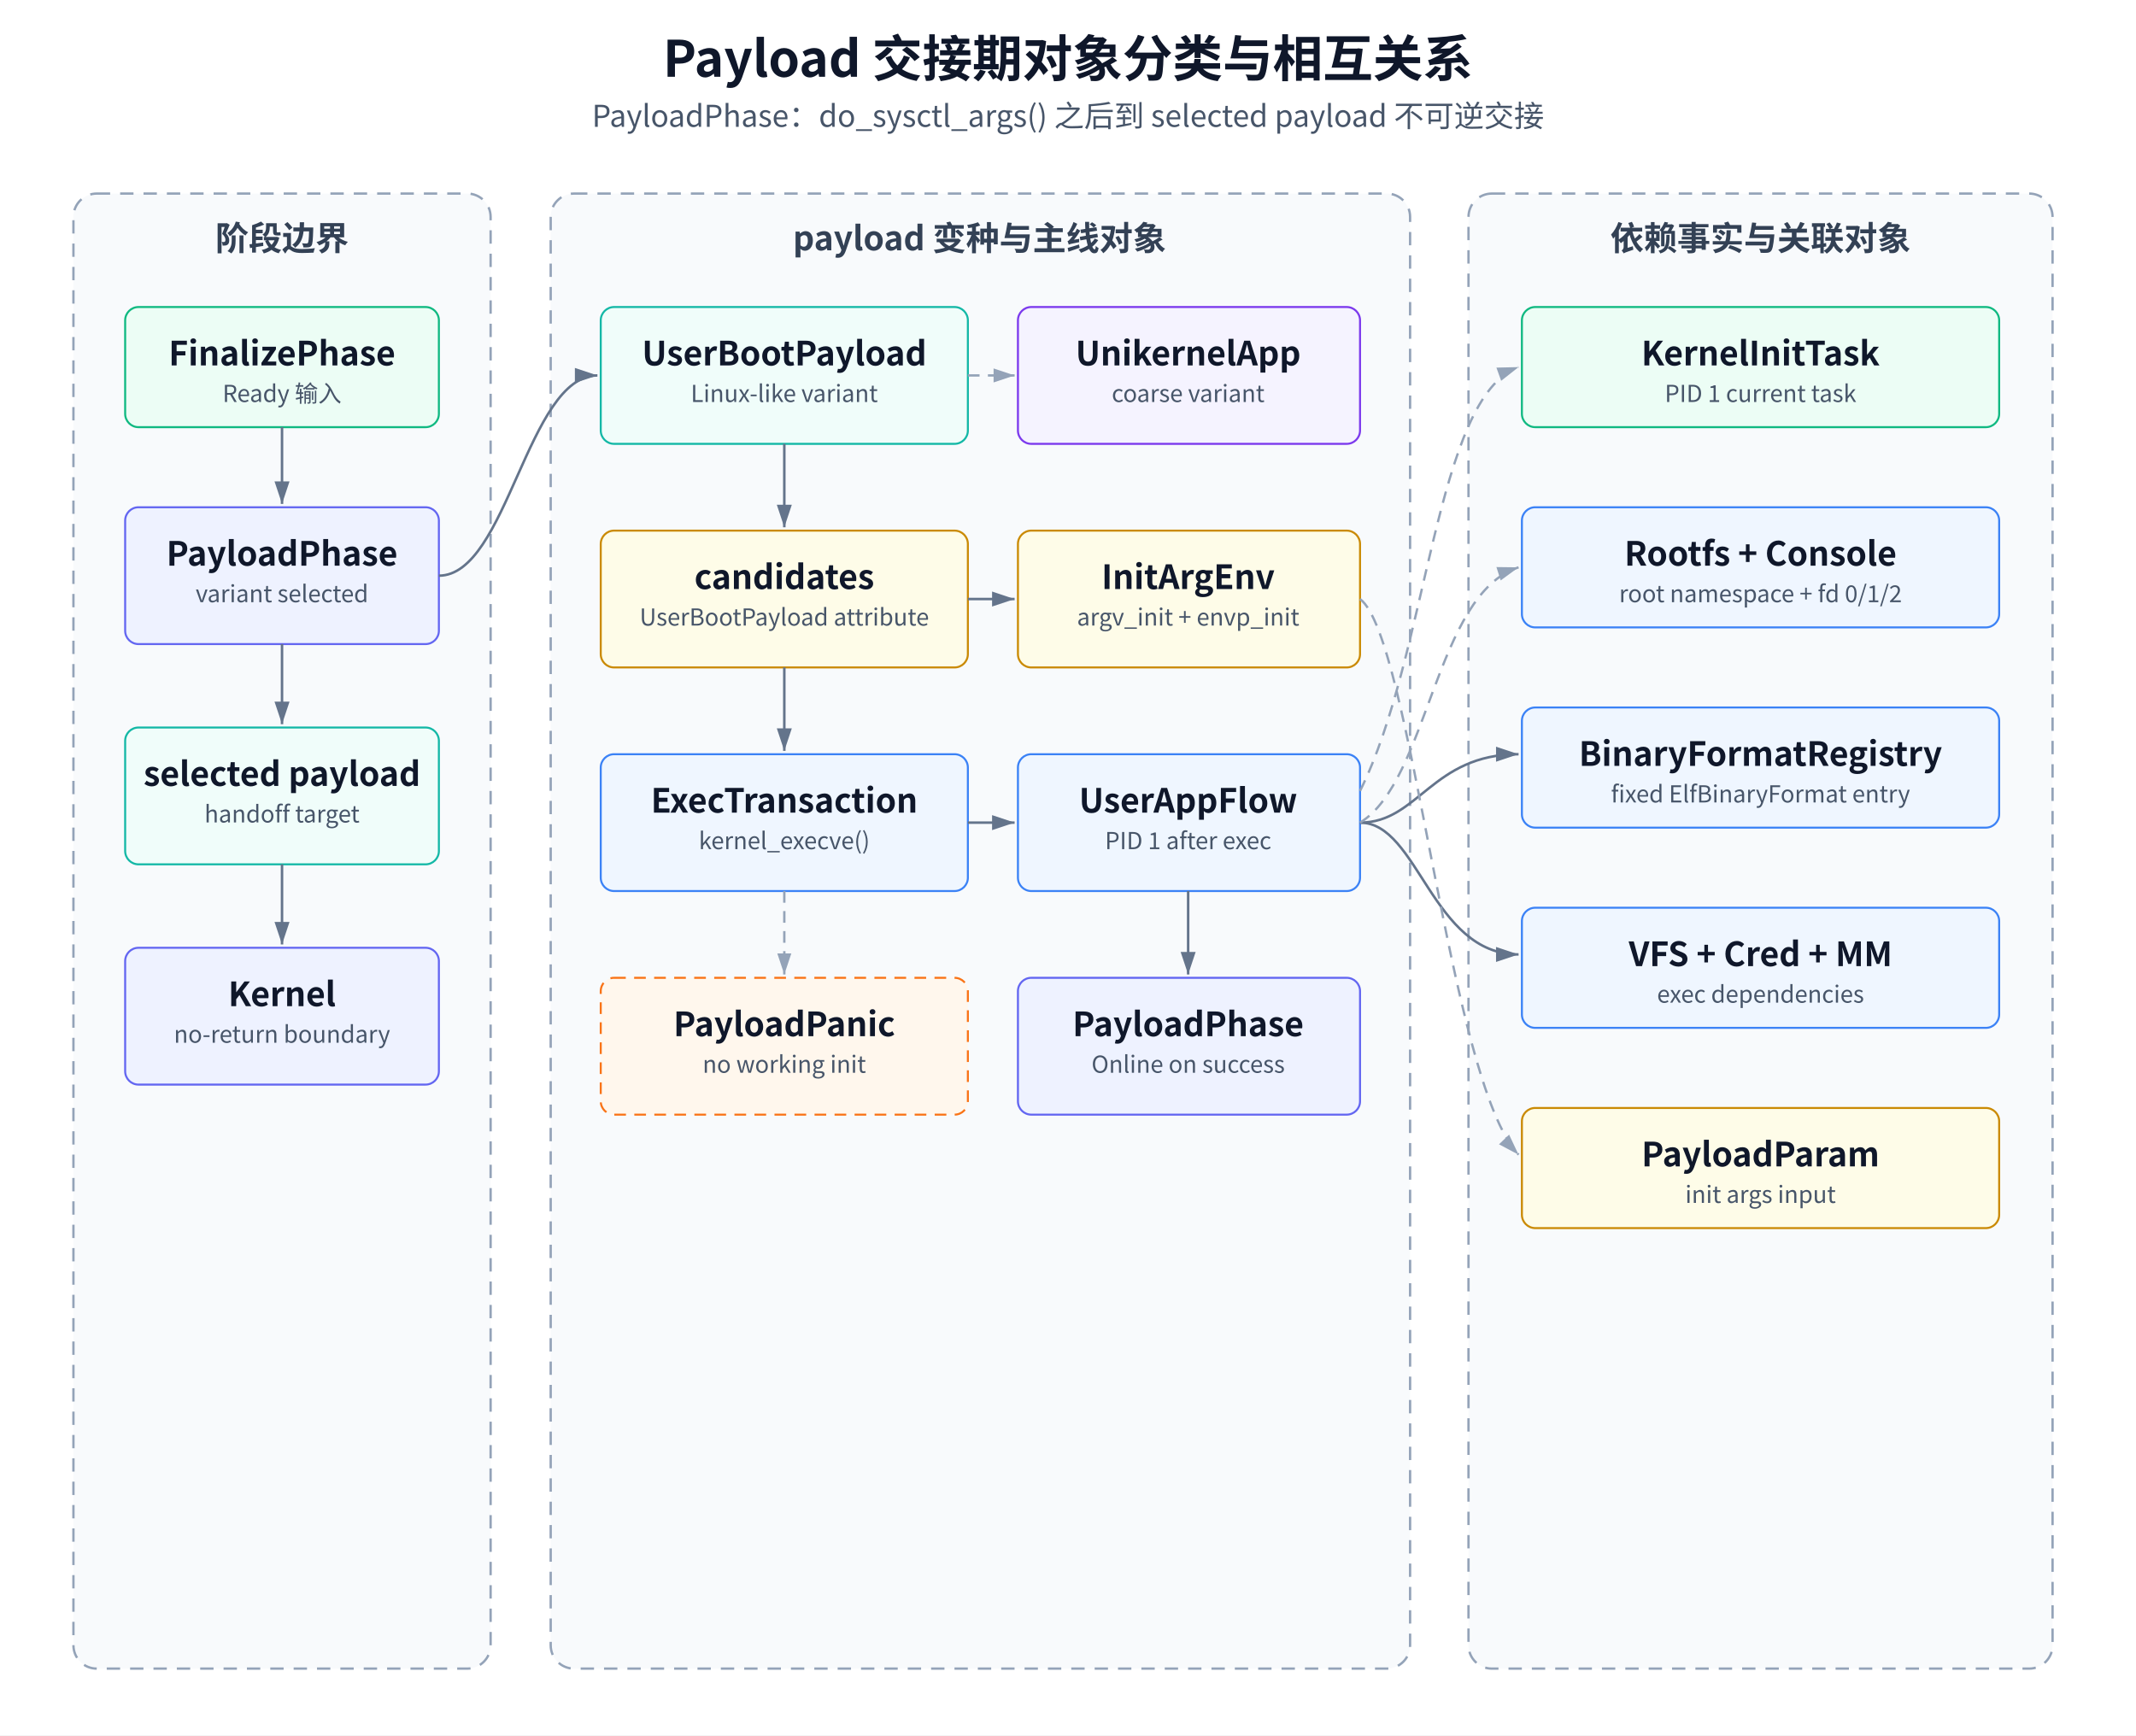
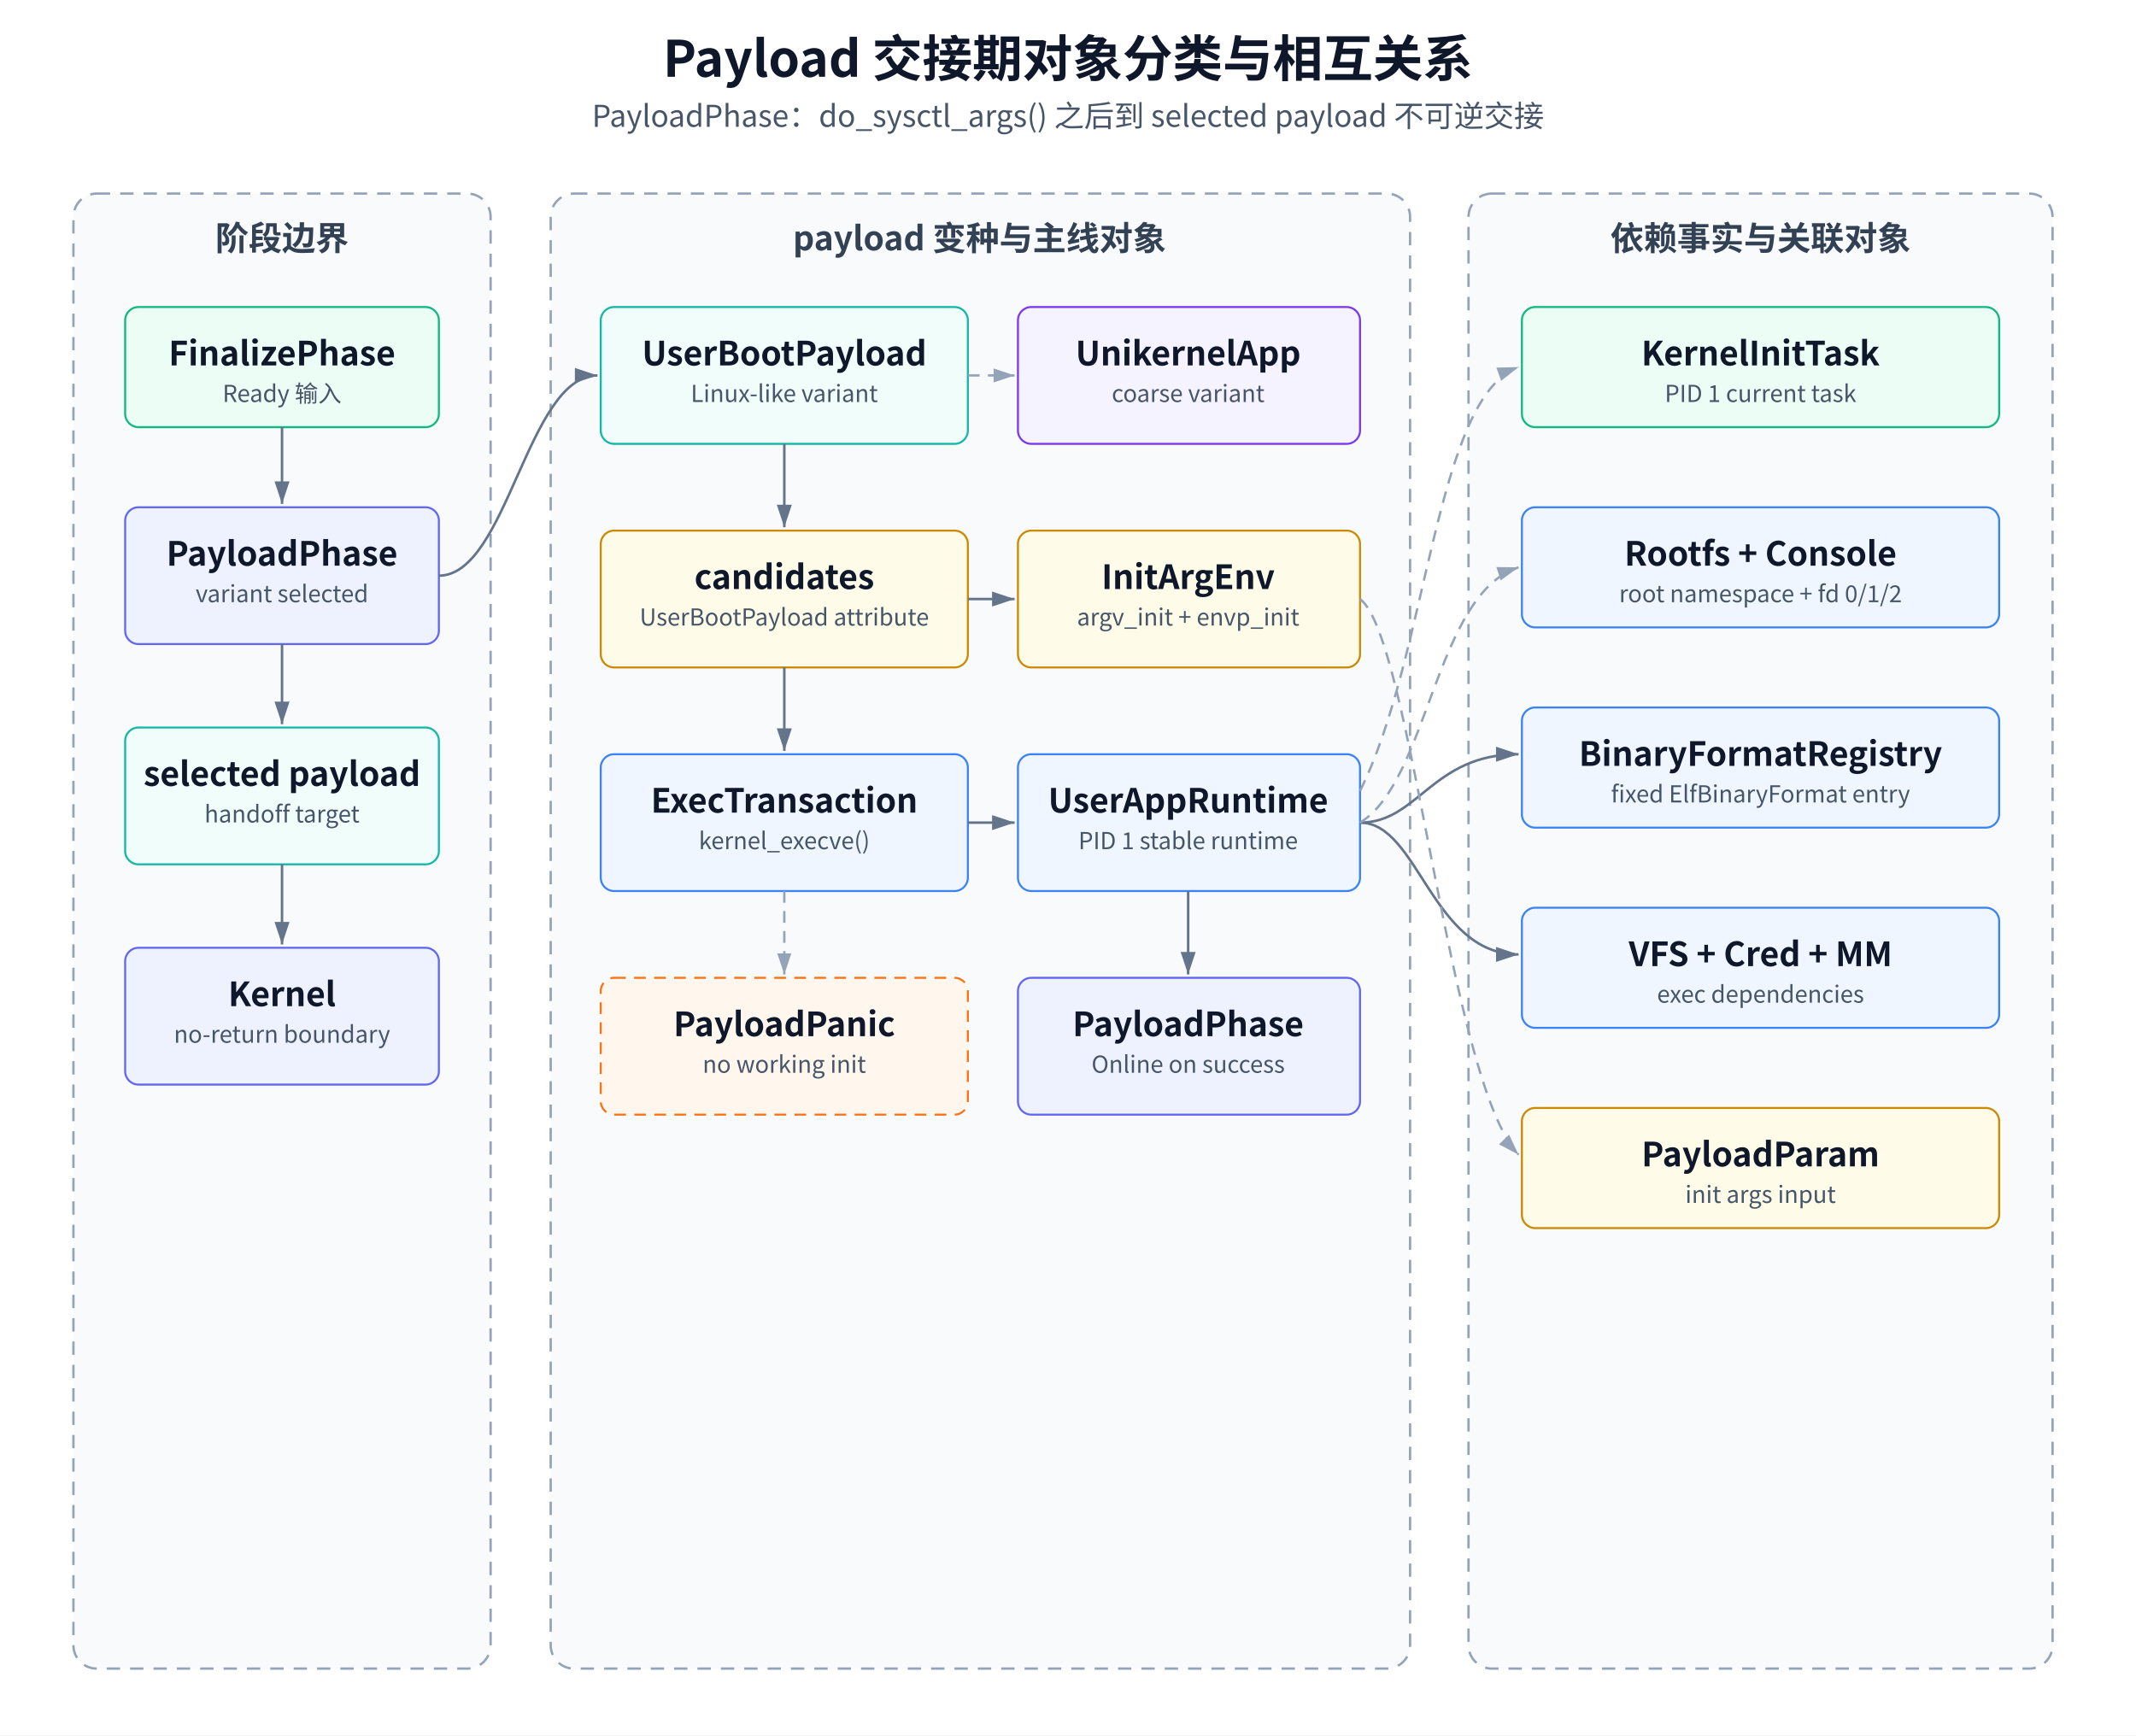
<svg xmlns="http://www.w3.org/2000/svg" width="1280" height="1040" viewBox="0 0 1280 1040" role="img" aria-labelledby="title desc">
  <defs>
    <style>
      text { font-family: "Microsoft YaHei", "Noto Sans CJK SC", "Source Han Sans SC", Arial, sans-serif; fill: #0f172a; }
      .title { font-size: 30px; font-weight: 600; }
      .subtitle { font-size: 18px; fill: #475569; }
      .group { fill: #f8fafc; stroke: #94a3b8; stroke-width: 1.4; stroke-dasharray: 8 6; }
      .box { fill: #fff; stroke: #334155; stroke-width: 1.2; }
      .phase { fill: #eef2ff; stroke: #6366f1; }
      .ready { fill: #ecfdf5; stroke: #10b981; }
      .variant { fill: #f0fdfa; stroke: #14b8a6; }
      .exec { fill: #eff6ff; stroke: #3b82f6; }
      .arg { fill: #fefce8; stroke: #ca8a04; }
      .terminal { fill: #fff7ed; stroke: #f97316; stroke-dasharray: 7 5; }
      .coarse { fill: #f5f3ff; stroke: #7c3aed; }
      .label { font-size: 20px; font-weight: 600; dominant-baseline: middle; }
      .small { font-size: 14px; fill: #475569; dominant-baseline: middle; }
      .group-title { font-size: 20px; font-weight: 600; fill: #334155; }
      .edge { stroke: #64748b; stroke-width: 1.5; fill: none; marker-end: url(#arrow); }
      .edge-dash { stroke: #94a3b8; stroke-width: 1.4; fill: none; stroke-dasharray: 7 5; marker-end: url(#arrow2); }
    </style>
    <marker id="arrow" markerWidth="10" markerHeight="10" refX="9" refY="3" orient="auto" markerUnits="strokeWidth">
      <path d="M0,0 L0,6 L9,3 z" fill="#64748b" />
    </marker>
    <marker id="arrow2" markerWidth="10" markerHeight="10" refX="9" refY="3" orient="auto" markerUnits="strokeWidth">
      <path d="M0,0 L0,6 L9,3 z" fill="#94a3b8" />
    </marker>
  </defs>
  <rect width="1280" height="1040" fill="#fff" />
  <text x="640" y="46" text-anchor="middle" class="title">Payload 交接期对象分类与相互关系</text>
  <text x="640" y="76" text-anchor="middle" class="subtitle">PayloadPhase：do_sysctl_args() 之后到 selected payload 不可逆交接</text>
  <rect x="44" y="116" width="250" height="884" rx="14" class="group" />
  <text x="169" y="150" text-anchor="middle" class="group-title">阶段边界</text>
  <rect x="75" y="184" width="188" height="72" rx="8" class="box ready" />
  <text x="169" y="212" text-anchor="middle" class="label">FinalizePhase</text>
  <text x="169" y="236" text-anchor="middle" class="small">Ready 输入</text>
  <rect x="75" y="304" width="188" height="82" rx="8" class="box phase" />
  <text x="169" y="332" text-anchor="middle" class="label">PayloadPhase</text>
  <text x="169" y="356" text-anchor="middle" class="small">variant selected</text>
  <rect x="75" y="436" width="188" height="82" rx="8" class="box variant" />
  <text x="169" y="464" text-anchor="middle" class="label">selected payload</text>
  <text x="169" y="488" text-anchor="middle" class="small">handoff target</text>
  <rect x="75" y="568" width="188" height="82" rx="8" class="box phase" />
  <text x="169" y="596" text-anchor="middle" class="label">Kernel</text>
  <text x="169" y="620" text-anchor="middle" class="small">no-return boundary</text>
  <path d="M169 256 L169 302" class="edge" />
  <path d="M169 386 L169 434" class="edge" />
  <path d="M169 518 L169 566" class="edge" />
  <rect x="330" y="116" width="515" height="884" rx="14" class="group" />
  <text x="587" y="150" text-anchor="middle" class="group-title">payload 变种与主线对象</text>
  <rect x="360" y="184" width="220" height="82" rx="8" class="box variant" />
  <text x="470" y="212" text-anchor="middle" class="label">UserBootPayload</text>
  <text x="470" y="236" text-anchor="middle" class="small">Linux-like variant</text>
  <rect x="610" y="184" width="205" height="82" rx="8" class="box coarse" />
  <text x="712" y="212" text-anchor="middle" class="label">UnikernelApp</text>
  <text x="712" y="236" text-anchor="middle" class="small">coarse variant</text>
  <rect x="360" y="318" width="220" height="82" rx="8" class="box arg" />
  <text x="470" y="346" text-anchor="middle" class="label">candidates</text>
  <text x="470" y="370" text-anchor="middle" class="small">UserBootPayload attribute</text>
  <rect x="610" y="318" width="205" height="82" rx="8" class="box arg" />
  <text x="712" y="346" text-anchor="middle" class="label">InitArgEnv</text>
  <text x="712" y="370" text-anchor="middle" class="small">argv_init + envp_init</text>
  <rect x="360" y="452" width="220" height="82" rx="8" class="box exec" />
  <text x="470" y="480" text-anchor="middle" class="label">ExecTransaction</text>
  <text x="470" y="504" text-anchor="middle" class="small">kernel_execve()</text>
  <rect x="610" y="452" width="205" height="82" rx="8" class="box exec" />
-   <text x="712" y="480" text-anchor="middle" class="label">UserAppFlow</text>
-   <text x="712" y="504" text-anchor="middle" class="small">PID 1 after exec</text>
+   <text x="712" y="480" text-anchor="middle" class="label">UserAppRuntime</text>
+   <text x="712" y="504" text-anchor="middle" class="small">PID 1 stable runtime</text>
  <rect x="360" y="586" width="220" height="82" rx="8" class="box terminal" />
  <text x="470" y="614" text-anchor="middle" class="label">PayloadPanic</text>
  <text x="470" y="638" text-anchor="middle" class="small">no working init</text>
  <rect x="610" y="586" width="205" height="82" rx="8" class="box phase" />
  <text x="712" y="614" text-anchor="middle" class="label">PayloadPhase</text>
  <text x="712" y="638" text-anchor="middle" class="small">Online on success</text>
  <path d="M263 345 C304 345,316 225,358 225" class="edge" />
  <path d="M580 225 L608 225" class="edge-dash" />
  <path d="M470 266 L470 316" class="edge" />
  <path d="M580 359 L608 359" class="edge" />
  <path d="M470 400 L470 450" class="edge" />
  <path d="M580 493 L608 493" class="edge" />
  <path d="M470 534 L470 584" class="edge-dash" />
  <path d="M712 534 L712 584" class="edge" />
  <rect x="880" y="116" width="350" height="884" rx="14" class="group" />
  <text x="1055" y="150" text-anchor="middle" class="group-title">依赖事实与关联对象</text>
  <rect x="912" y="184" width="286" height="72" rx="8" class="box ready" />
  <text x="1055" y="212" text-anchor="middle" class="label">KernelInitTask</text>
  <text x="1055" y="236" text-anchor="middle" class="small">PID 1 current task</text>
  <rect x="912" y="304" width="286" height="72" rx="8" class="box exec" />
  <text x="1055" y="332" text-anchor="middle" class="label">Rootfs + Console</text>
  <text x="1055" y="356" text-anchor="middle" class="small">root namespace + fd 0/1/2</text>
  <rect x="912" y="424" width="286" height="72" rx="8" class="box exec" />
  <text x="1055" y="452" text-anchor="middle" class="label">BinaryFormatRegistry</text>
  <text x="1055" y="476" text-anchor="middle" class="small">fixed ElfBinaryFormat entry</text>
  <rect x="912" y="544" width="286" height="72" rx="8" class="box exec" />
  <text x="1055" y="572" text-anchor="middle" class="label">VFS + Cred + MM</text>
  <text x="1055" y="596" text-anchor="middle" class="small">exec dependencies</text>
  <rect x="912" y="664" width="286" height="72" rx="8" class="box arg" />
  <text x="1055" y="692" text-anchor="middle" class="label">PayloadParam</text>
  <text x="1055" y="716" text-anchor="middle" class="small">init args input</text>
  <path d="M815 493 C850 493,858 452,910 452" class="edge" />
  <path d="M815 493 C850 493,858 572,910 572" class="edge" />
  <path d="M815 359 C846 382,868 648,910 692" class="edge-dash" />
  <path d="M815 474 C856 392,860 238,910 220" class="edge-dash" />
  <path d="M815 493 C856 468,860 356,910 340" class="edge-dash" />
</svg>
